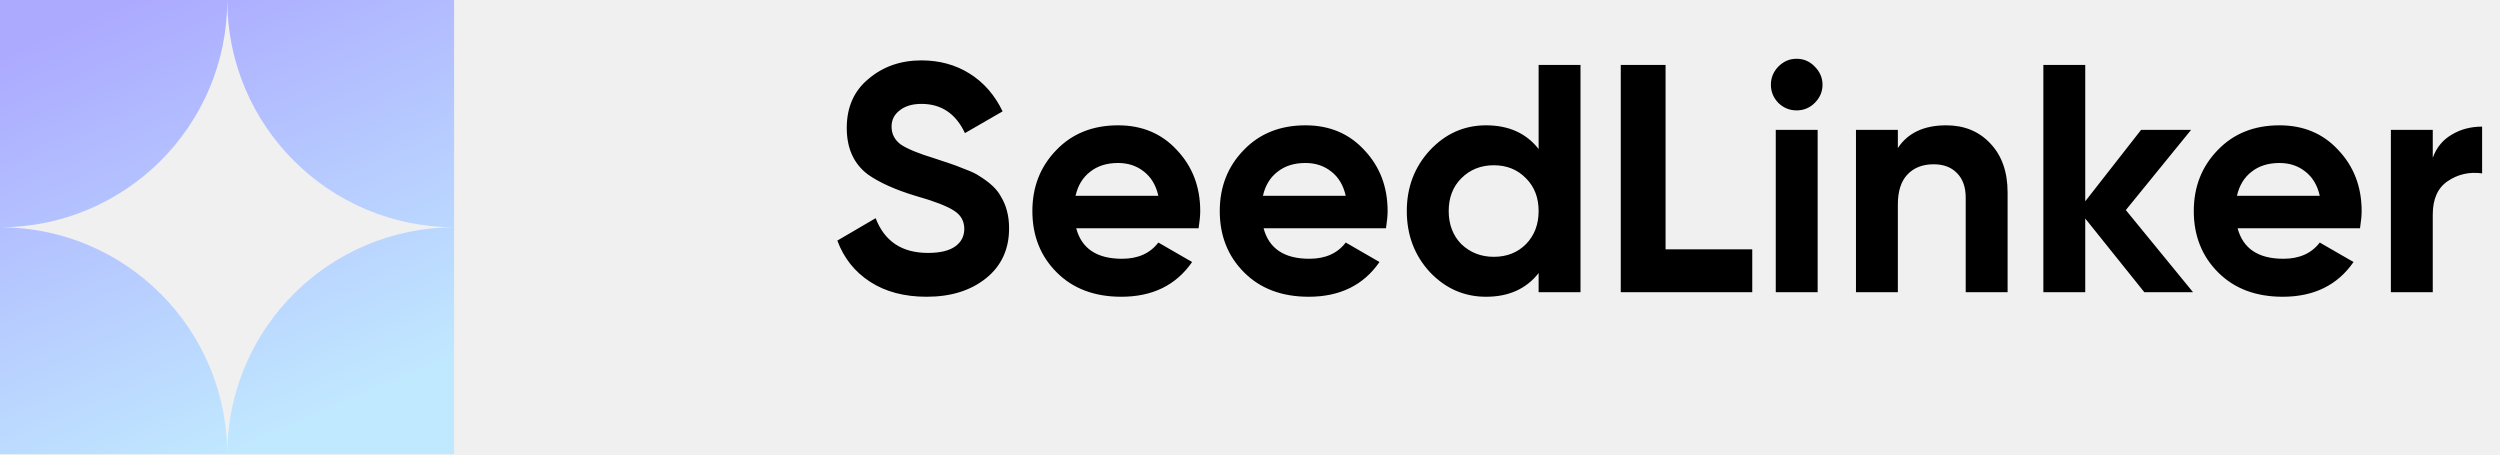
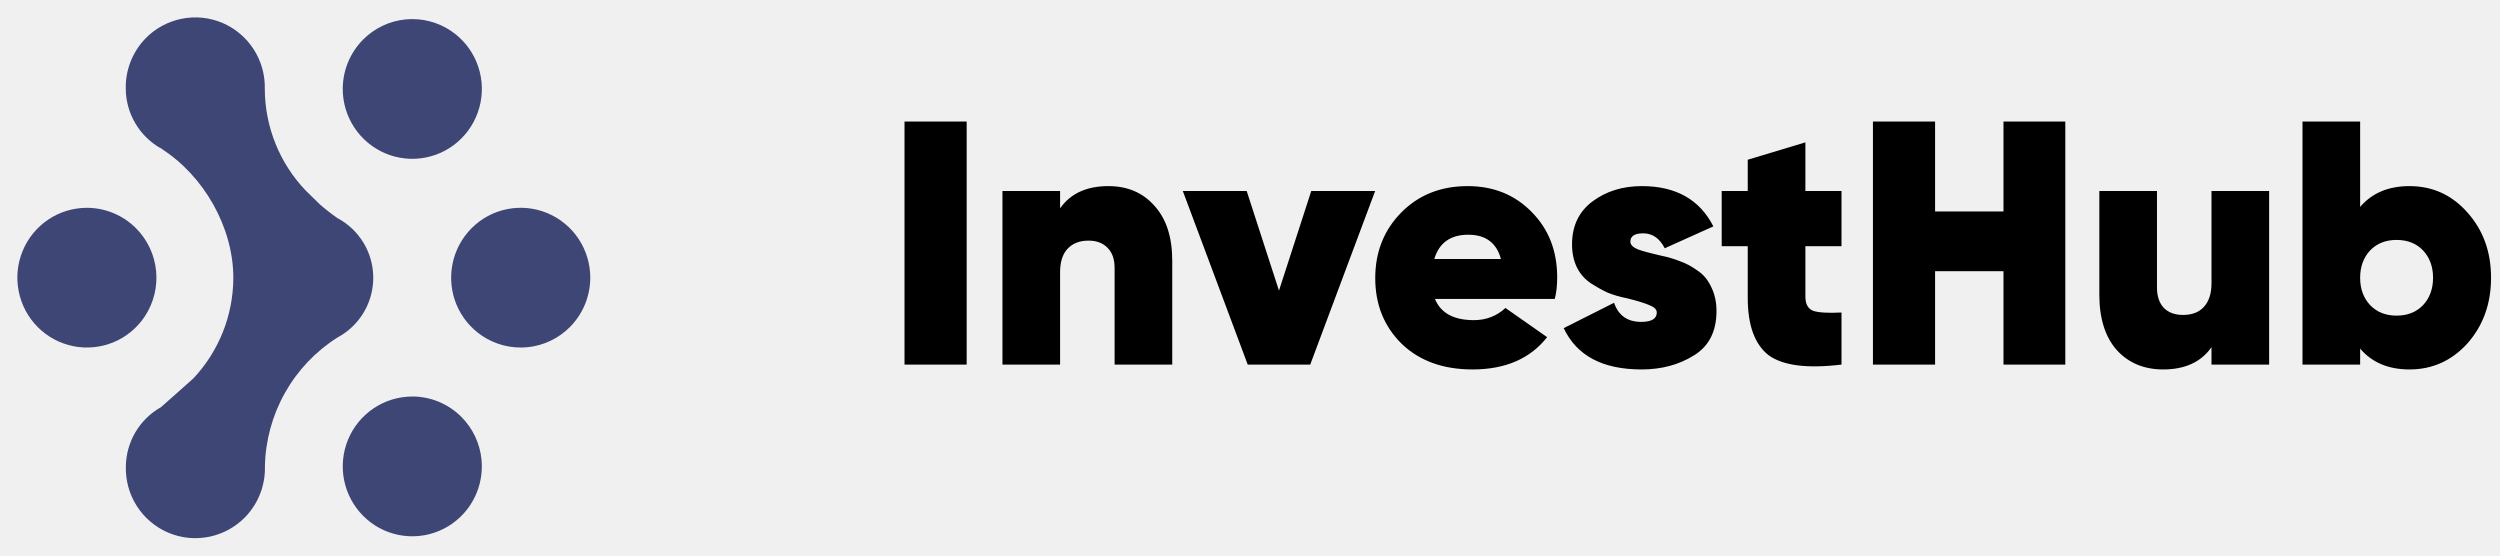
- <svg xmlns="http://www.w3.org/2000/svg" width="154" height="28" viewBox="0 0 154 28" fill="none">
-   <g clip-path="url(#clip0_14_315)">
-     <mask id="mask0_14_315" style="mask-type:luminance" maskUnits="userSpaceOnUse" x="0" y="0" width="28" height="28">
-       <path d="M28 0H0V28H28V0Z" fill="white" />
-     </mask>
-     <g mask="url(#mask0_14_315)">
-       <path fill-rule="evenodd" clip-rule="evenodd" d="M0 14L1.06811e-06 0H14H28V14C20.269 14 14.002 7.734 14 0.003C13.998 7.734 7.731 14 0 14ZM14 28C14 20.268 20.268 14 28 14V28H14ZM14 28C14 20.268 7.732 14 0 14V28H14Z" fill="url(#paint0_linear_14_315)" />
-     </g>
-   </g>
-   <path d="M57.08 18.28C55.707 18.28 54.547 17.973 53.6 17.36C52.653 16.747 51.98 15.9 51.58 14.82L53.94 13.44C54.487 14.867 55.56 15.58 57.16 15.58C57.907 15.58 58.467 15.447 58.84 15.18C59.213 14.913 59.4 14.553 59.4 14.1C59.4 13.607 59.18 13.227 58.74 12.96C58.3 12.68 57.513 12.38 56.38 12.06C55.153 11.687 54.187 11.253 53.48 10.76C52.6 10.107 52.16 9.147 52.16 7.88C52.16 6.6 52.607 5.593 53.5 4.86C54.393 4.1 55.48 3.72 56.76 3.72C57.88 3.72 58.873 3.993 59.74 4.54C60.607 5.087 61.28 5.86 61.76 6.86L59.44 8.2C58.88 7 57.987 6.4 56.76 6.4C56.2 6.4 55.753 6.533 55.42 6.8C55.087 7.053 54.92 7.387 54.92 7.8C54.92 8.24 55.1 8.6 55.46 8.88C55.86 9.16 56.567 9.453 57.58 9.76L58.54 10.08C58.713 10.133 59.013 10.247 59.44 10.42C59.84 10.567 60.133 10.707 60.32 10.84C60.973 11.24 61.413 11.653 61.64 12.08C61.987 12.64 62.16 13.3 62.16 14.06C62.16 15.353 61.687 16.38 60.74 17.14C59.793 17.9 58.573 18.28 57.08 18.28ZM73.834 14.06H66.294C66.627 15.313 67.567 15.94 69.114 15.94C70.1 15.94 70.847 15.607 71.354 14.94L73.434 16.14C72.447 17.567 70.994 18.28 69.074 18.28C67.42 18.28 66.094 17.78 65.094 16.78C64.094 15.78 63.594 14.52 63.594 13C63.594 11.507 64.087 10.253 65.074 9.24C66.047 8.227 67.314 7.72 68.874 7.72C70.354 7.72 71.56 8.227 72.494 9.24C73.454 10.253 73.934 11.507 73.934 13C73.934 13.28 73.9 13.633 73.834 14.06ZM66.254 12.06H71.354C71.207 11.407 70.907 10.907 70.454 10.56C70.014 10.213 69.487 10.04 68.874 10.04C68.18 10.04 67.607 10.22 67.154 10.58C66.7 10.927 66.4 11.42 66.254 12.06ZM85.377 14.06H77.837C78.17 15.313 79.11 15.94 80.657 15.94C81.643 15.94 82.39 15.607 82.897 14.94L84.977 16.14C83.99 17.567 82.537 18.28 80.617 18.28C78.963 18.28 77.637 17.78 76.637 16.78C75.637 15.78 75.137 14.52 75.137 13C75.137 11.507 75.63 10.253 76.617 9.24C77.59 8.227 78.857 7.72 80.417 7.72C81.897 7.72 83.103 8.227 84.037 9.24C84.997 10.253 85.477 11.507 85.477 13C85.477 13.28 85.443 13.633 85.377 14.06ZM77.797 12.06H82.897C82.75 11.407 82.45 10.907 81.997 10.56C81.557 10.213 81.03 10.04 80.417 10.04C79.723 10.04 79.15 10.22 78.697 10.58C78.243 10.927 77.943 11.42 77.797 12.06ZM94.779 9.18V4H97.359V18H94.779V16.82C94.019 17.793 92.939 18.28 91.54 18.28C90.193 18.28 89.04 17.773 88.079 16.76C87.133 15.733 86.659 14.48 86.659 13C86.659 11.533 87.133 10.287 88.079 9.26C89.04 8.233 90.193 7.72 91.54 7.72C92.939 7.72 94.019 8.207 94.779 9.18ZM90.019 15.04C90.566 15.56 91.233 15.82 92.019 15.82C92.82 15.82 93.48 15.56 93.999 15.04C94.519 14.507 94.779 13.827 94.779 13C94.779 12.173 94.519 11.5 93.999 10.98C93.48 10.447 92.82 10.18 92.019 10.18C91.219 10.18 90.553 10.447 90.019 10.98C89.499 11.5 89.24 12.173 89.24 13C89.24 13.827 89.499 14.507 90.019 15.04ZM102.599 4V15.36H107.939V18H99.839V4H102.599ZM110.667 6.8C110.24 6.8 109.867 6.647 109.547 6.34C109.24 6.02 109.087 5.647 109.087 5.22C109.087 4.793 109.24 4.42 109.547 4.1C109.867 3.78 110.24 3.62 110.667 3.62C111.107 3.62 111.48 3.78 111.787 4.1C112.107 4.42 112.267 4.793 112.267 5.22C112.267 5.647 112.107 6.02 111.787 6.34C111.48 6.647 111.107 6.8 110.667 6.8ZM111.967 18H109.387V8H111.967V18ZM119.888 7.72C120.995 7.72 121.895 8.087 122.588 8.82C123.308 9.567 123.668 10.58 123.668 11.86V18H121.088V12.18C121.088 11.527 120.908 11.02 120.548 10.66C120.202 10.3 119.722 10.12 119.108 10.12C118.428 10.12 117.888 10.333 117.488 10.76C117.102 11.173 116.908 11.787 116.908 12.6V18H114.328V8H116.908V9.12C117.522 8.187 118.515 7.72 119.888 7.72ZM130.951 12.94L135.091 18H132.091L128.451 13.46V18H125.871V4H128.451V12.4L131.891 8H134.971L130.951 12.94ZM145.377 14.06H137.837C138.17 15.313 139.11 15.94 140.657 15.94C141.643 15.94 142.39 15.607 142.897 14.94L144.977 16.14C143.99 17.567 142.537 18.28 140.617 18.28C138.963 18.28 137.637 17.78 136.637 16.78C135.637 15.78 135.137 14.52 135.137 13C135.137 11.507 135.63 10.253 136.617 9.24C137.59 8.227 138.857 7.72 140.417 7.72C141.897 7.72 143.103 8.227 144.037 9.24C144.997 10.253 145.477 11.507 145.477 13C145.477 13.28 145.443 13.633 145.377 14.06ZM137.797 12.06H142.897C142.75 11.407 142.45 10.907 141.997 10.56C141.557 10.213 141.03 10.04 140.417 10.04C139.723 10.04 139.15 10.22 138.697 10.58C138.243 10.927 137.943 11.42 137.797 12.06ZM149.858 8V9.72C150.084 9.093 150.471 8.62 151.018 8.3C151.564 7.967 152.191 7.8 152.898 7.8V10.68C152.111 10.573 151.404 10.733 150.778 11.16C150.164 11.573 149.858 12.26 149.858 13.22V18H147.278V8H149.858Z" fill="black" />
-   <defs>
-     <linearGradient id="paint0_linear_14_315" x1="2.87" y1="2.24" x2="14" y2="28" gradientUnits="userSpaceOnUse">
-       <stop stop-color="#ACAAFF" />
-       <stop offset="1" stop-color="#C0E8FF" />
-     </linearGradient>
-     <clipPath id="clip0_14_315">
-       <rect width="28" height="28" fill="white" />
-     </clipPath>
-   </defs>
+ <svg xmlns="http://www.w3.org/2000/svg" width="144" height="32" viewBox="0 0 144 32" fill="none">
+   <path d="M15.259 26.865C15.273 27.402 15.181 27.937 14.986 28.438C14.791 28.938 14.499 29.395 14.126 29.782C13.564 30.361 12.84 30.757 12.049 30.918C11.258 31.079 10.438 30.997 9.694 30.683C8.95 30.366 8.319 29.832 7.883 29.151C7.447 28.47 7.226 27.673 7.249 26.865C7.258 26.168 7.449 25.486 7.805 24.886C8.161 24.287 8.668 23.792 9.276 23.451C9.366 23.396 9.252 23.56 9.276 23.451L11.136 21.799C12.611 20.23 13.434 18.159 13.44 16.006C13.44 13.08 11.729 10.105 9.27 8.549C9.364 8.604 9.234 8.455 9.27 8.549C8.663 8.208 8.156 7.712 7.801 7.113C7.445 6.514 7.253 5.833 7.244 5.136C7.229 4.599 7.322 4.064 7.517 3.563C7.711 3.062 8.004 2.605 8.377 2.218C8.939 1.639 9.662 1.244 10.453 1.083C11.243 0.922 12.064 1.004 12.807 1.317C13.551 1.634 14.182 2.168 14.618 2.849C15.054 3.53 15.275 4.327 15.252 5.135C15.263 7.307 16.102 9.393 17.6 10.967L18.417 11.767C18.743 12.052 19.085 12.318 19.441 12.565C20.061 12.895 20.583 13.391 20.945 13.996C21.216 14.449 21.393 14.952 21.464 15.475C21.535 15.998 21.499 16.53 21.358 17.039C21.218 17.548 20.975 18.023 20.646 18.435C20.316 18.847 19.906 19.189 19.441 19.438C19.378 19.474 19.474 19.371 19.441 19.438C18.185 20.232 17.146 21.326 16.417 22.621C15.687 23.918 15.289 25.376 15.259 26.865ZM19.742 5.123C19.742 5.919 19.977 6.698 20.418 7.36C20.858 8.021 21.483 8.537 22.216 8.842C22.948 9.147 23.755 9.227 24.532 9.071C25.31 8.916 26.023 8.532 26.582 7.969C27.142 7.405 27.524 6.687 27.678 5.907C27.833 5.127 27.754 4.318 27.451 3.583C27.148 2.848 26.635 2.22 25.975 1.777C25.205 1.26 24.279 1.028 23.356 1.119C22.433 1.21 21.571 1.62 20.917 2.278C20.165 3.034 19.743 4.057 19.742 5.123ZM23.749 22.84C22.957 22.84 22.182 23.076 21.523 23.518C20.863 23.961 20.35 24.589 20.047 25.324C19.744 26.06 19.665 26.868 19.819 27.649C19.974 28.429 20.355 29.146 20.916 29.711C21.475 30.274 22.188 30.658 22.966 30.813C23.744 30.969 24.55 30.889 25.282 30.584C26.015 30.278 26.641 29.762 27.08 29.1C27.595 28.325 27.826 27.396 27.735 26.47C27.644 25.544 27.236 24.678 26.58 24.018C26.209 23.645 25.768 23.348 25.282 23.146C24.796 22.943 24.274 22.839 23.748 22.838V22.84H23.749ZM34 15.994C34 15.198 33.765 14.421 33.325 13.758C32.886 13.097 32.26 12.58 31.527 12.275C30.795 11.97 29.988 11.89 29.21 12.046C28.433 12.201 27.719 12.585 27.16 13.148C26.599 13.713 26.218 14.43 26.063 15.21C25.908 15.991 25.987 16.799 26.29 17.535C26.593 18.27 27.107 18.898 27.767 19.341C28.537 19.858 29.463 20.09 30.386 19.999C31.309 19.907 32.172 19.497 32.825 18.839C33.577 18.083 33.999 17.06 34 15.993V15.994Z" fill="#3D4675" />
+   <path d="M5.006 11.97C4.213 11.97 3.439 12.205 2.78 12.647C2.12 13.09 1.607 13.719 1.304 14.454C1.001 15.19 0.922 15.998 1.077 16.778C1.232 17.558 1.613 18.276 2.174 18.84C2.733 19.401 3.447 19.784 4.224 19.94C5.001 20.095 5.807 20.016 6.539 19.713C7.272 19.408 7.898 18.891 8.337 18.23C8.851 17.455 9.083 16.526 8.991 15.601C8.9 14.675 8.493 13.81 7.837 13.15C7.466 12.777 7.025 12.481 6.539 12.278C6.054 12.076 5.532 11.971 5.006 11.97Z" fill="#3D4675" />
+   <path d="M52.1 21V7H55.68V21H52.1ZM63.841 10.72C64.948 10.72 65.835 11.1 66.501 11.86C67.181 12.607 67.521 13.66 67.521 15.02V21H64.201V15.44C64.201 14.933 64.068 14.547 63.801 14.28C63.535 14 63.168 13.86 62.701 13.86C62.181 13.86 61.775 14.02 61.481 14.34C61.201 14.647 61.061 15.093 61.061 15.68V21H57.741V11H61.061V12C61.661 11.147 62.588 10.72 63.841 10.72ZM73.669 16.74L75.529 11H79.209L75.469 21H71.869L68.129 11H71.809L73.669 16.74ZM89.554 17.22H82.654C82.988 18.033 83.734 18.44 84.894 18.44C85.601 18.44 86.208 18.207 86.714 17.74L89.114 19.42C88.141 20.66 86.708 21.28 84.814 21.28C83.121 21.28 81.761 20.787 80.734 19.8C79.721 18.8 79.214 17.54 79.214 16.02C79.214 14.513 79.714 13.253 80.714 12.24C81.714 11.227 82.988 10.72 84.534 10.72C86.028 10.72 87.261 11.22 88.234 12.22C89.208 13.207 89.694 14.46 89.694 15.98C89.694 16.447 89.648 16.86 89.554 17.22ZM82.614 14.92H86.454C86.201 13.987 85.574 13.52 84.574 13.52C83.548 13.52 82.894 13.987 82.614 14.92ZM93.909 13.92C93.909 14.093 94.049 14.24 94.329 14.36C94.623 14.467 95.063 14.587 95.65 14.72C96.049 14.8 96.416 14.907 96.749 15.04C97.096 15.16 97.436 15.34 97.769 15.58C98.116 15.807 98.383 16.127 98.57 16.54C98.769 16.94 98.87 17.4 98.87 17.92C98.87 19.08 98.443 19.927 97.59 20.46C96.723 21.007 95.71 21.28 94.549 21.28C92.309 21.28 90.816 20.487 90.07 18.9L92.969 17.44C93.223 18.173 93.743 18.54 94.529 18.54C95.129 18.54 95.43 18.36 95.43 18C95.43 17.827 95.29 17.687 95.01 17.58C94.743 17.46 94.309 17.327 93.71 17.18C93.309 17.1 92.943 16.993 92.609 16.86C92.29 16.713 91.956 16.527 91.609 16.3C91.276 16.073 91.016 15.773 90.829 15.4C90.643 15.013 90.549 14.573 90.549 14.08C90.549 13.013 90.943 12.187 91.73 11.6C92.516 11.013 93.463 10.72 94.57 10.72C96.529 10.72 97.903 11.493 98.689 13.04L95.889 14.3C95.596 13.727 95.183 13.44 94.65 13.44C94.156 13.44 93.909 13.6 93.909 13.92ZM106.07 11V14.18H103.99V17.08C103.99 17.507 104.137 17.78 104.43 17.9C104.737 18.007 105.283 18.04 106.07 18V21C104.097 21.24 102.697 21.06 101.87 20.46C101.07 19.833 100.67 18.733 100.67 17.16V14.18H99.17V11H100.67V9.2L103.99 8.2V11H106.07ZM115.401 12.18V7H118.961V21H115.401V15.62H111.461V21H107.881V7H111.461V12.18H115.401ZM127.382 16.32V11H130.702V21H127.382V20C126.782 20.853 125.855 21.28 124.602 21.28C123.495 21.28 122.602 20.907 121.922 20.16C121.255 19.4 120.922 18.34 120.922 16.98V11H124.242V16.56C124.242 17.067 124.375 17.46 124.642 17.74C124.909 18.007 125.275 18.14 125.742 18.14C126.262 18.14 126.662 17.987 126.942 17.68C127.235 17.36 127.382 16.907 127.382 16.32ZM138.784 10.72C140.117 10.72 141.231 11.227 142.124 12.24C143.031 13.253 143.484 14.507 143.484 16C143.484 17.493 143.031 18.753 142.124 19.78C141.217 20.78 140.104 21.28 138.784 21.28C137.571 21.28 136.624 20.88 135.944 20.08V21H132.624V7H135.944V11.92C136.624 11.12 137.571 10.72 138.784 10.72ZM136.524 17.58C136.911 17.98 137.417 18.18 138.044 18.18C138.671 18.18 139.177 17.98 139.564 17.58C139.951 17.167 140.144 16.64 140.144 16C140.144 15.36 139.951 14.833 139.564 14.42C139.177 14.02 138.671 13.82 138.044 13.82C137.417 13.82 136.911 14.02 136.524 14.42C136.137 14.833 135.944 15.36 135.944 16C135.944 16.64 136.137 17.167 136.524 17.58Z" fill="black" />
</svg>
